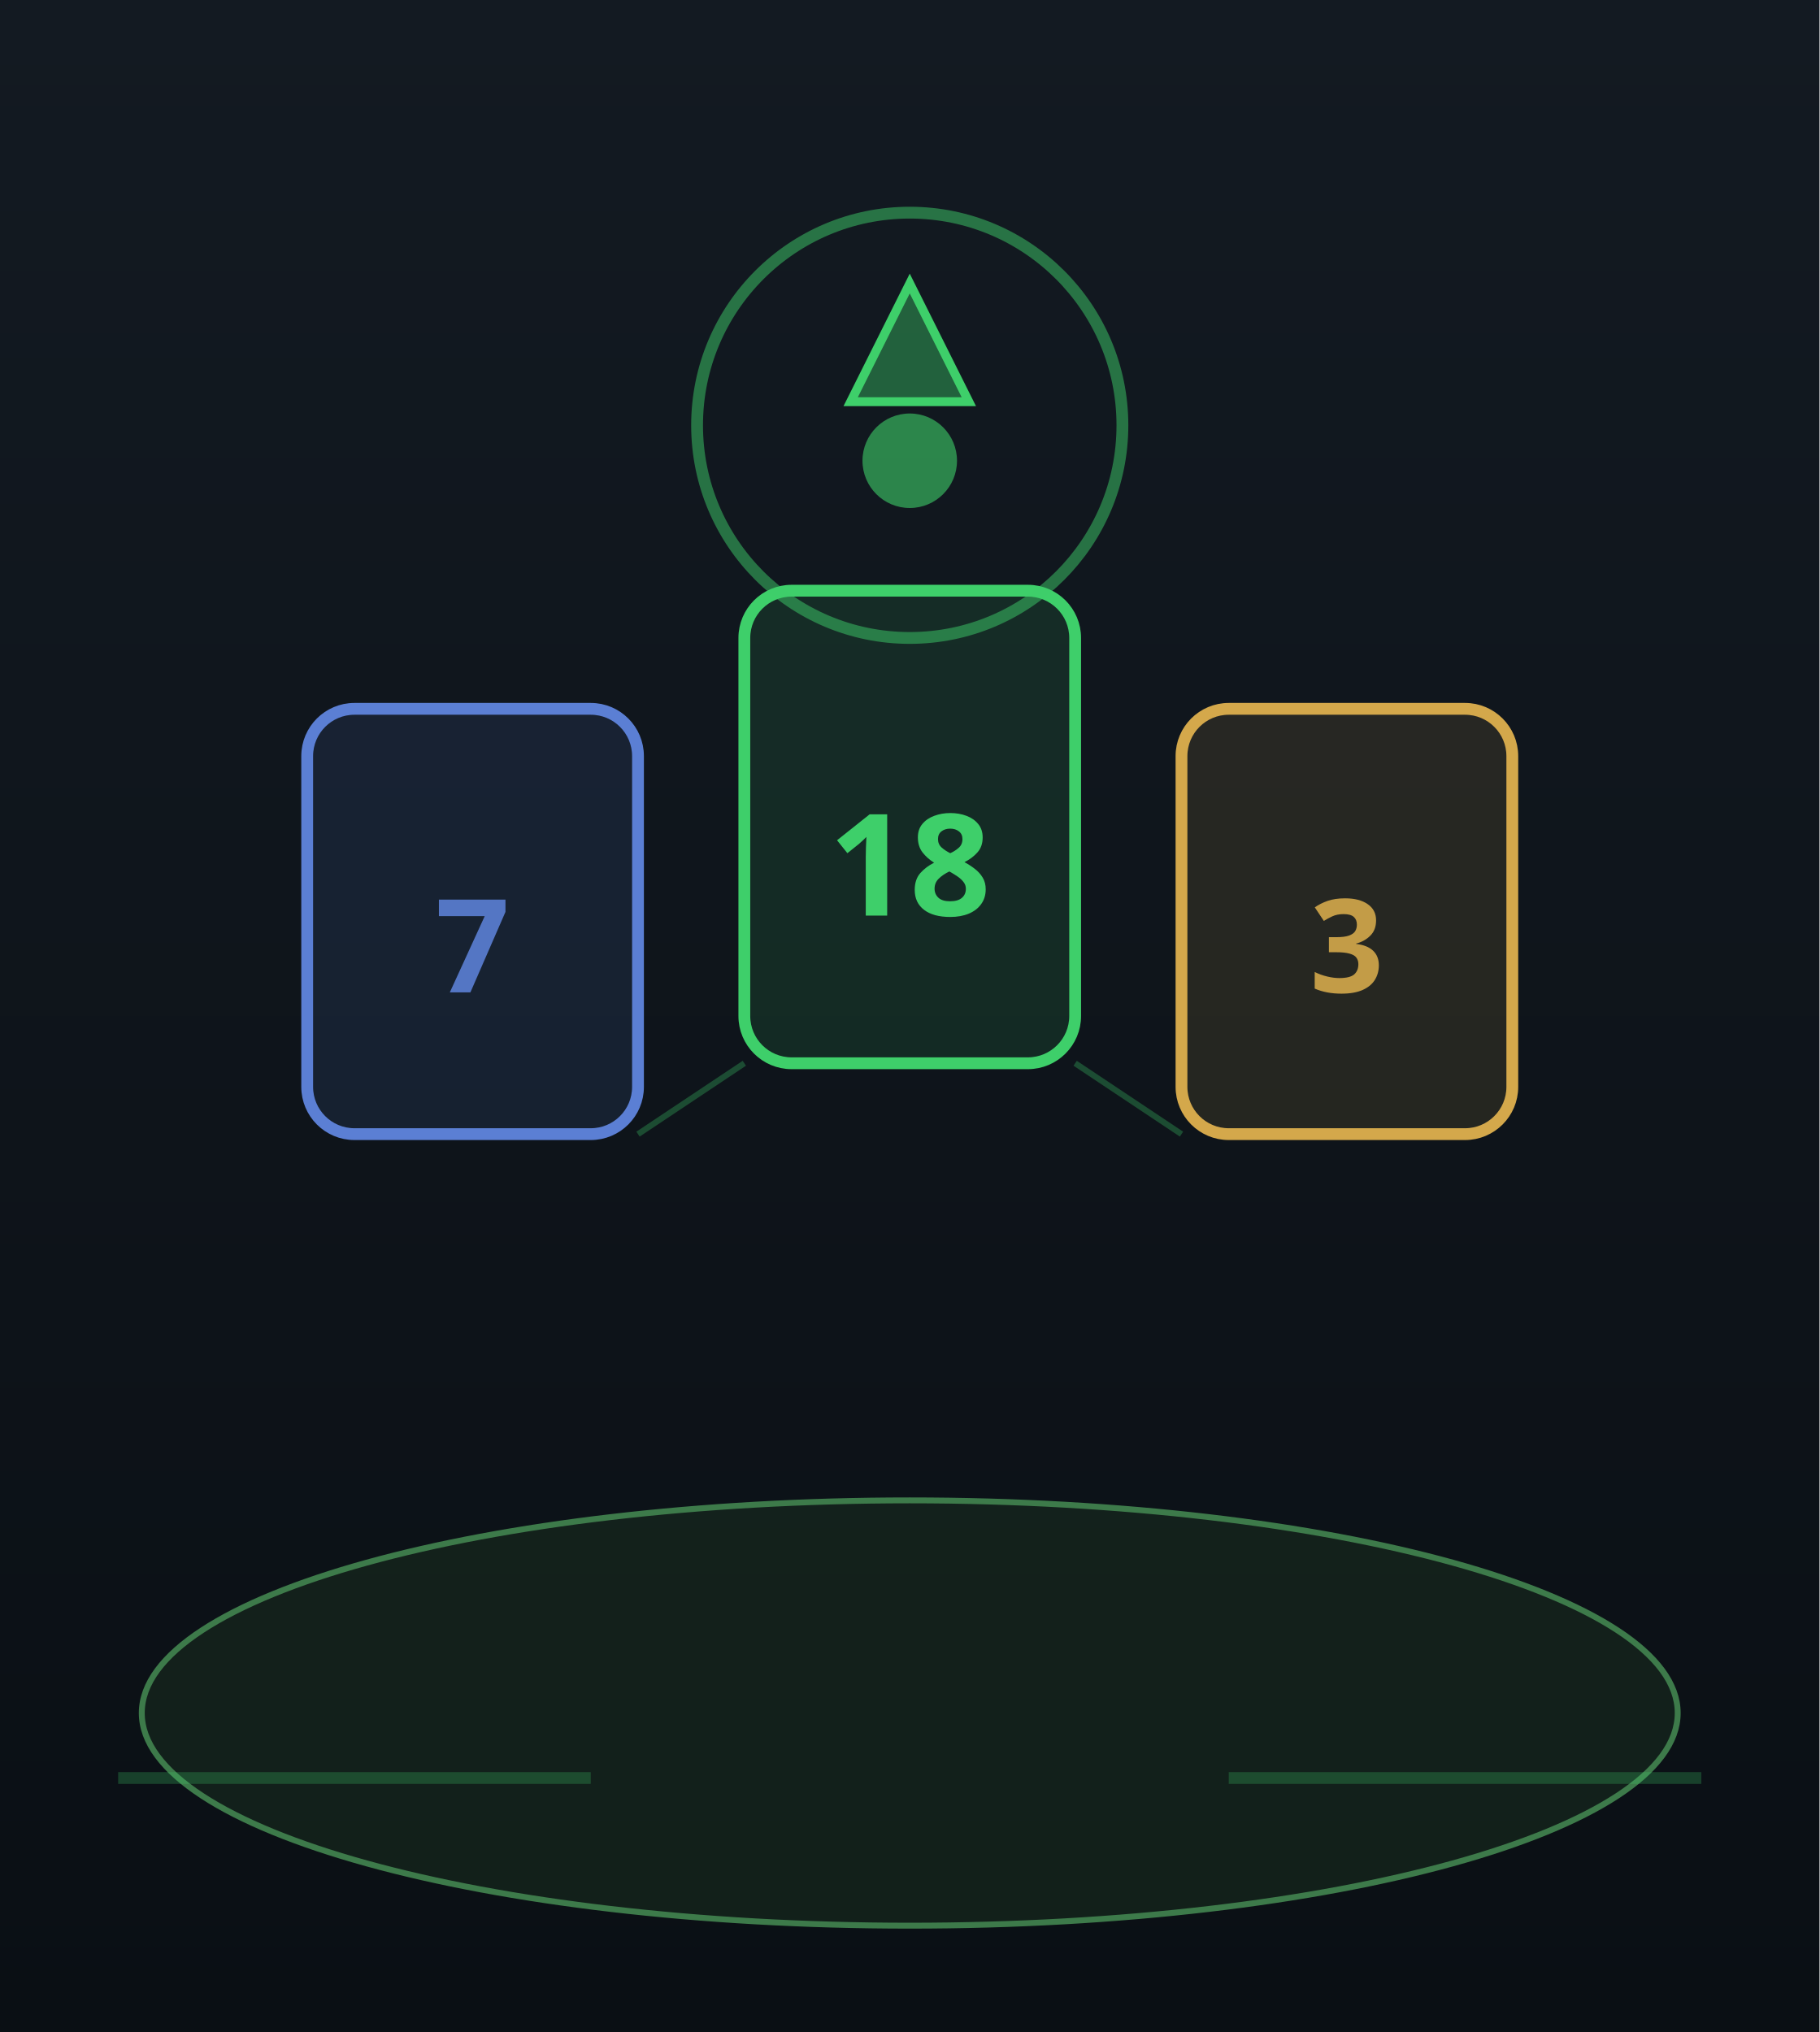
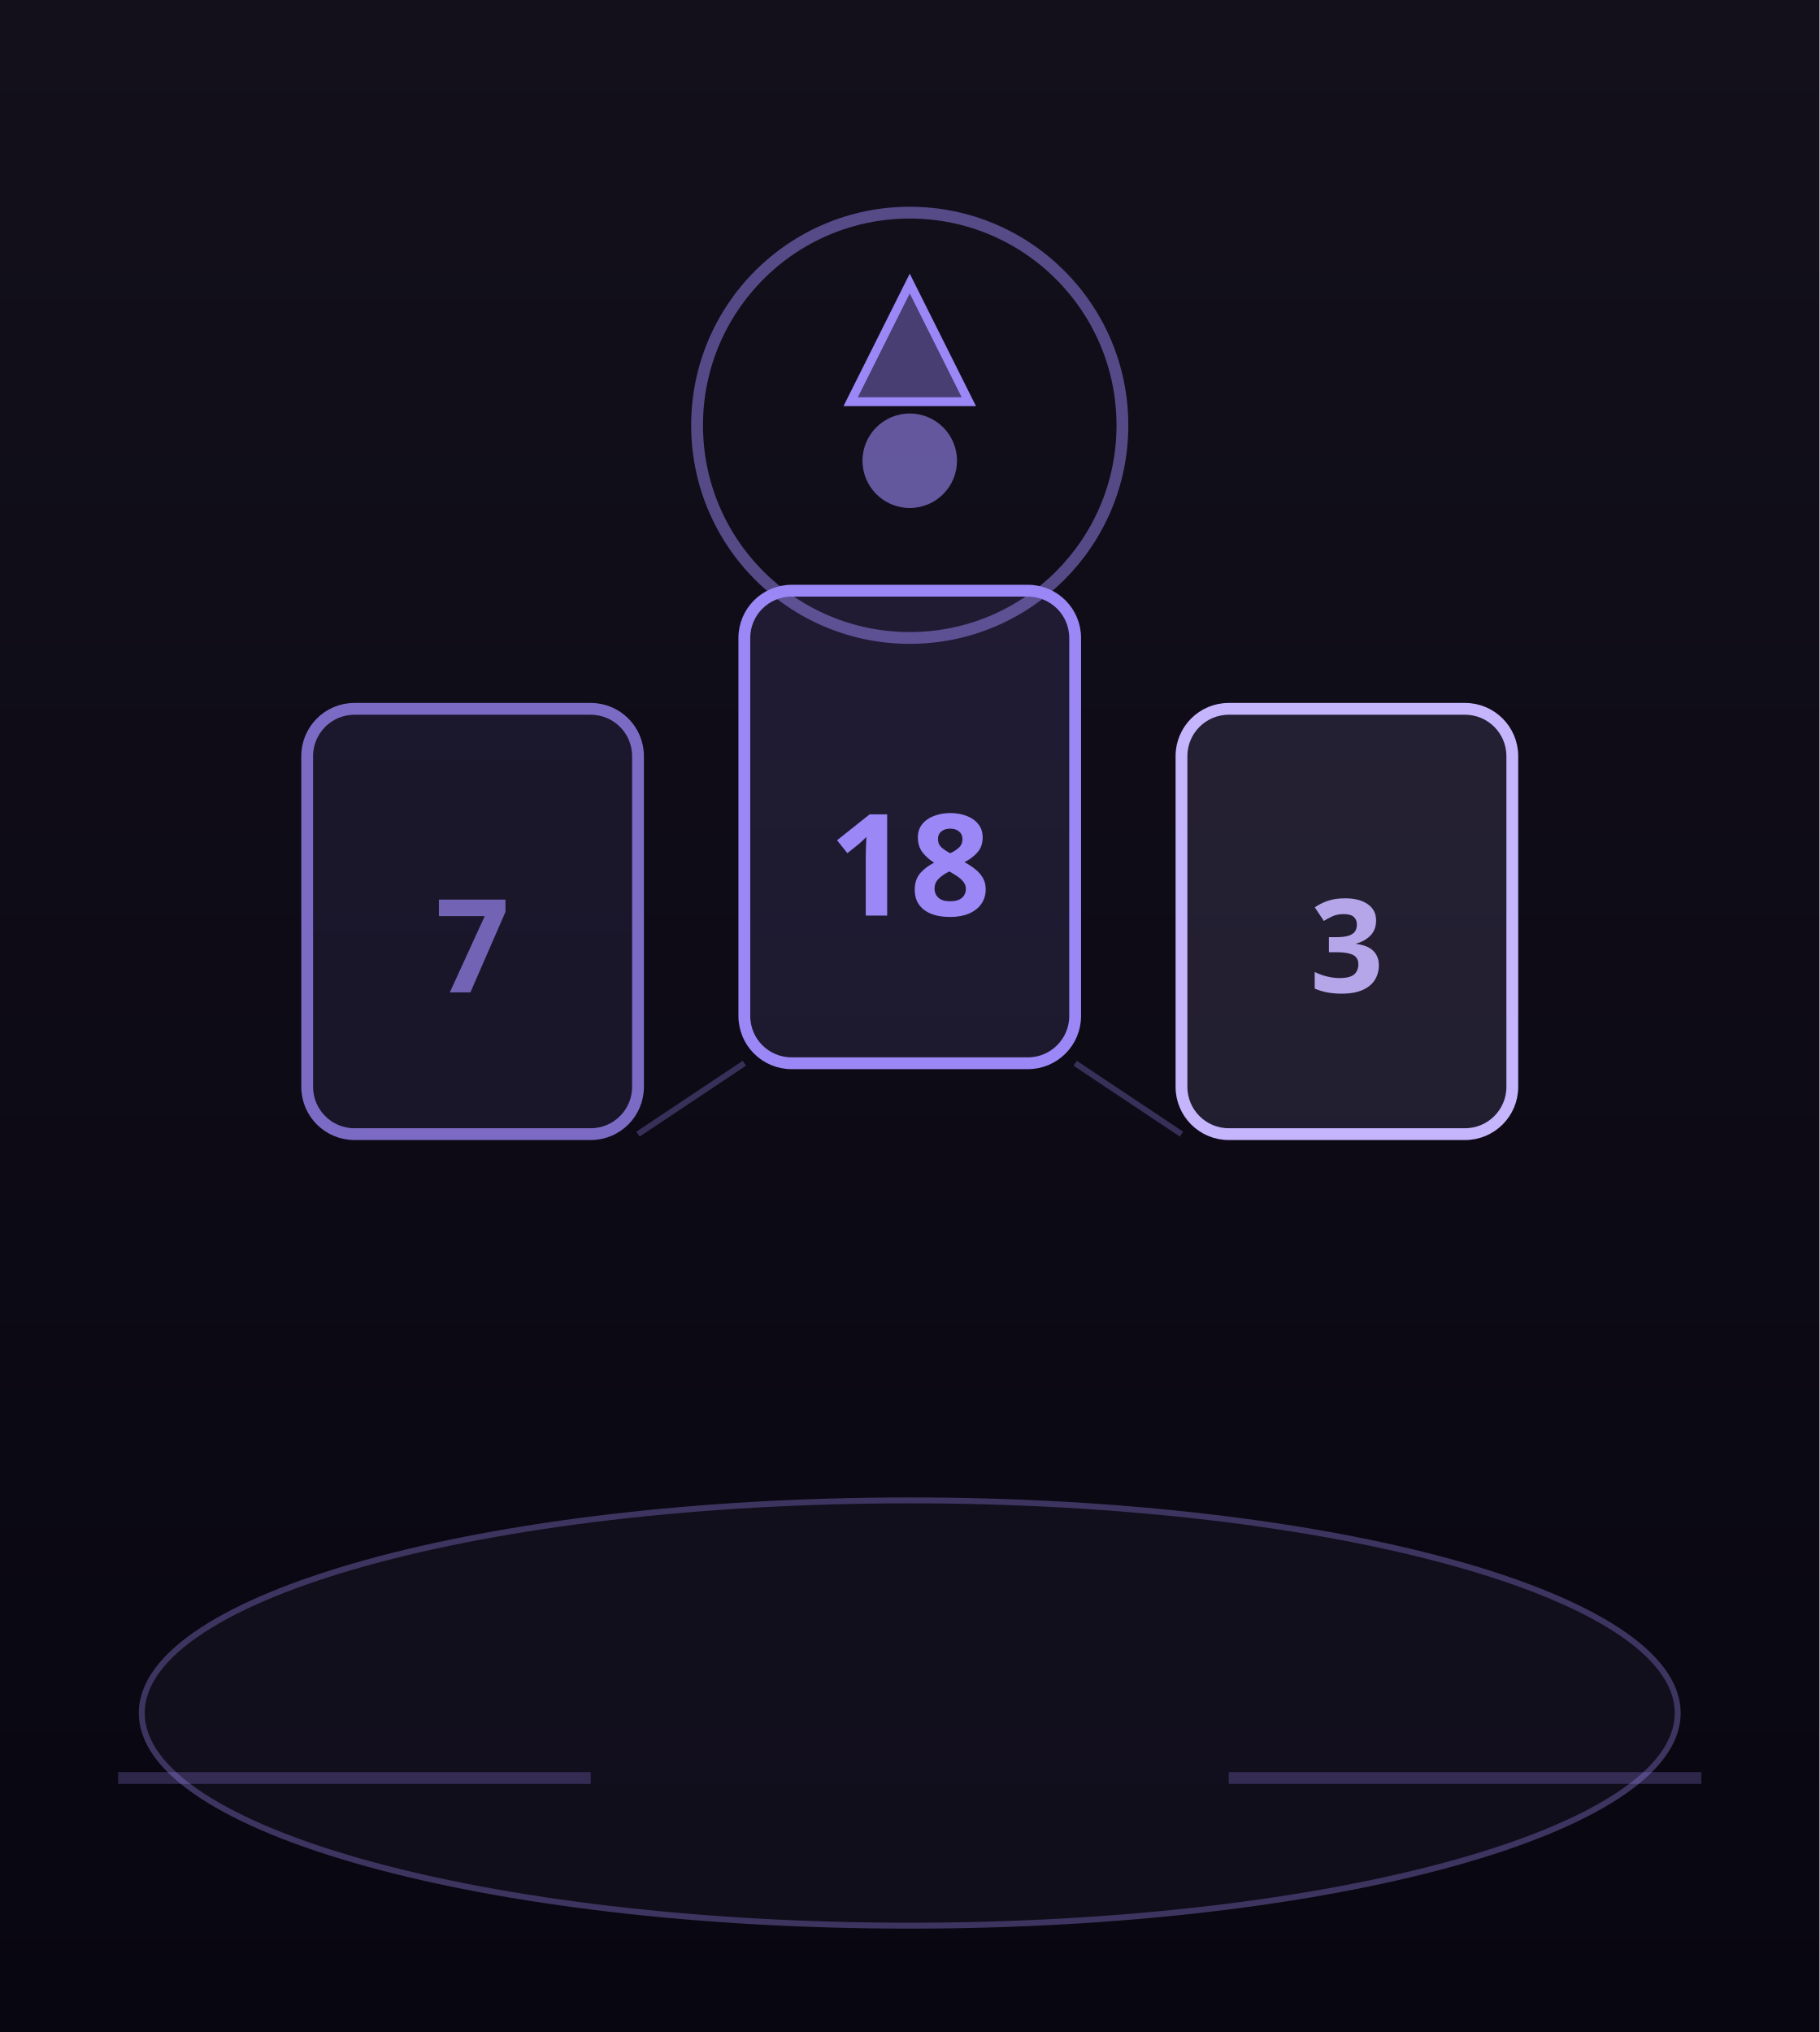
<svg xmlns="http://www.w3.org/2000/svg" viewBox="0 0 308 344" fill="none">
  <defs>
    <linearGradient id="bg" x1="0" y1="0" x2="0" y2="1">
-       <stop offset="0%" stop-color="#131a22" />
-       <stop offset="100%" stop-color="#0a0f14" />
+       <stop offset="0%" stop-color="#13101c" />
+       <stop offset="100%" stop-color="#080610" />
    </linearGradient>
  </defs>
  <rect width="308" height="344" fill="url(#bg)" />
-   <ellipse cx="154" cy="290" rx="130" ry="36" fill="#1a3020" fill-opacity="0.5" stroke="#3d7a4a" stroke-width="1" />
+   <ellipse cx="154" cy="290" rx="130" ry="36" fill="#1a1628" fill-opacity="0.5" stroke="#3d3560" stroke-width="1" />
  <g stroke-width="2">
-     <rect x="52" y="120" width="56" height="72" rx="8" stroke="#5b7fd4" fill="#5b7fd4" fill-opacity="0.12" />
-     <text x="80" y="168" text-anchor="middle" fill="#5b7fd4" font-family="system-ui,sans-serif" font-size="22" font-weight="700" opacity="0.9">7</text>
-     <rect x="126" y="100" width="56" height="80" rx="8" stroke="#3ecf6a" fill="#3ecf6a" fill-opacity="0.12" />
-     <text x="154" y="155" text-anchor="middle" fill="#3ecf6a" font-family="system-ui,sans-serif" font-size="24" font-weight="700">18</text>
-     <rect x="200" y="120" width="56" height="72" rx="8" stroke="#d4a84b" fill="#d4a84b" fill-opacity="0.12" />
-     <text x="228" y="168" text-anchor="middle" fill="#d4a84b" font-family="system-ui,sans-serif" font-size="22" font-weight="700" opacity="0.9">3</text>
+     <rect x="52" y="120" width="56" height="72" rx="8" stroke="#7c6bc4" fill="#7c6bc4" fill-opacity="0.12" />
+     <text x="80" y="168" text-anchor="middle" fill="#7c6bc4" font-family="system-ui,sans-serif" font-size="22" font-weight="700" opacity="0.9">7</text>
+     <rect x="126" y="100" width="56" height="80" rx="8" stroke="#9b87f5" fill="#9b87f5" fill-opacity="0.12" />
+     <text x="154" y="155" text-anchor="middle" fill="#9b87f5" font-family="system-ui,sans-serif" font-size="24" font-weight="700">18</text>
+     <rect x="200" y="120" width="56" height="72" rx="8" stroke="#c4b5fd" fill="#c4b5fd" fill-opacity="0.12" />
+     <text x="228" y="168" text-anchor="middle" fill="#c4b5fd" font-family="system-ui,sans-serif" font-size="22" font-weight="700" opacity="0.9">3</text>
  </g>
-   <circle cx="154" cy="72" r="36" stroke="#3ecf6a" stroke-width="2" fill="none" stroke-opacity="0.5" />
-   <path d="M154 48 L164 68 H144 Z" fill="#3ecf6a" fill-opacity="0.4" stroke="#3ecf6a" stroke-width="1.5" />
-   <circle cx="154" cy="78" r="8" fill="#3ecf6a" fill-opacity="0.6" />
-   <line x1="108" y1="192" x2="126" y2="180" stroke="#3ecf6a" stroke-width="1" opacity="0.3" />
-   <line x1="200" y1="192" x2="182" y2="180" stroke="#3ecf6a" stroke-width="1" opacity="0.3" />
-   <rect x="20" y="300" width="80" height="2" fill="#3ecf6a" opacity="0.25" />
-   <rect x="208" y="300" width="80" height="2" fill="#3ecf6a" opacity="0.25" />
+   <circle cx="154" cy="72" r="36" stroke="#9b87f5" stroke-width="2" fill="none" stroke-opacity="0.5" />
+   <path d="M154 48 L164 68 H144 Z" fill="#9b87f5" fill-opacity="0.4" stroke="#9b87f5" stroke-width="1.5" />
+   <circle cx="154" cy="78" r="8" fill="#9b87f5" fill-opacity="0.6" />
+   <line x1="108" y1="192" x2="126" y2="180" stroke="#9b87f5" stroke-width="1" opacity="0.3" />
+   <line x1="200" y1="192" x2="182" y2="180" stroke="#9b87f5" stroke-width="1" opacity="0.3" />
+   <rect x="20" y="300" width="80" height="2" fill="#9b87f5" opacity="0.25" />
+   <rect x="208" y="300" width="80" height="2" fill="#9b87f5" opacity="0.25" />
</svg>
